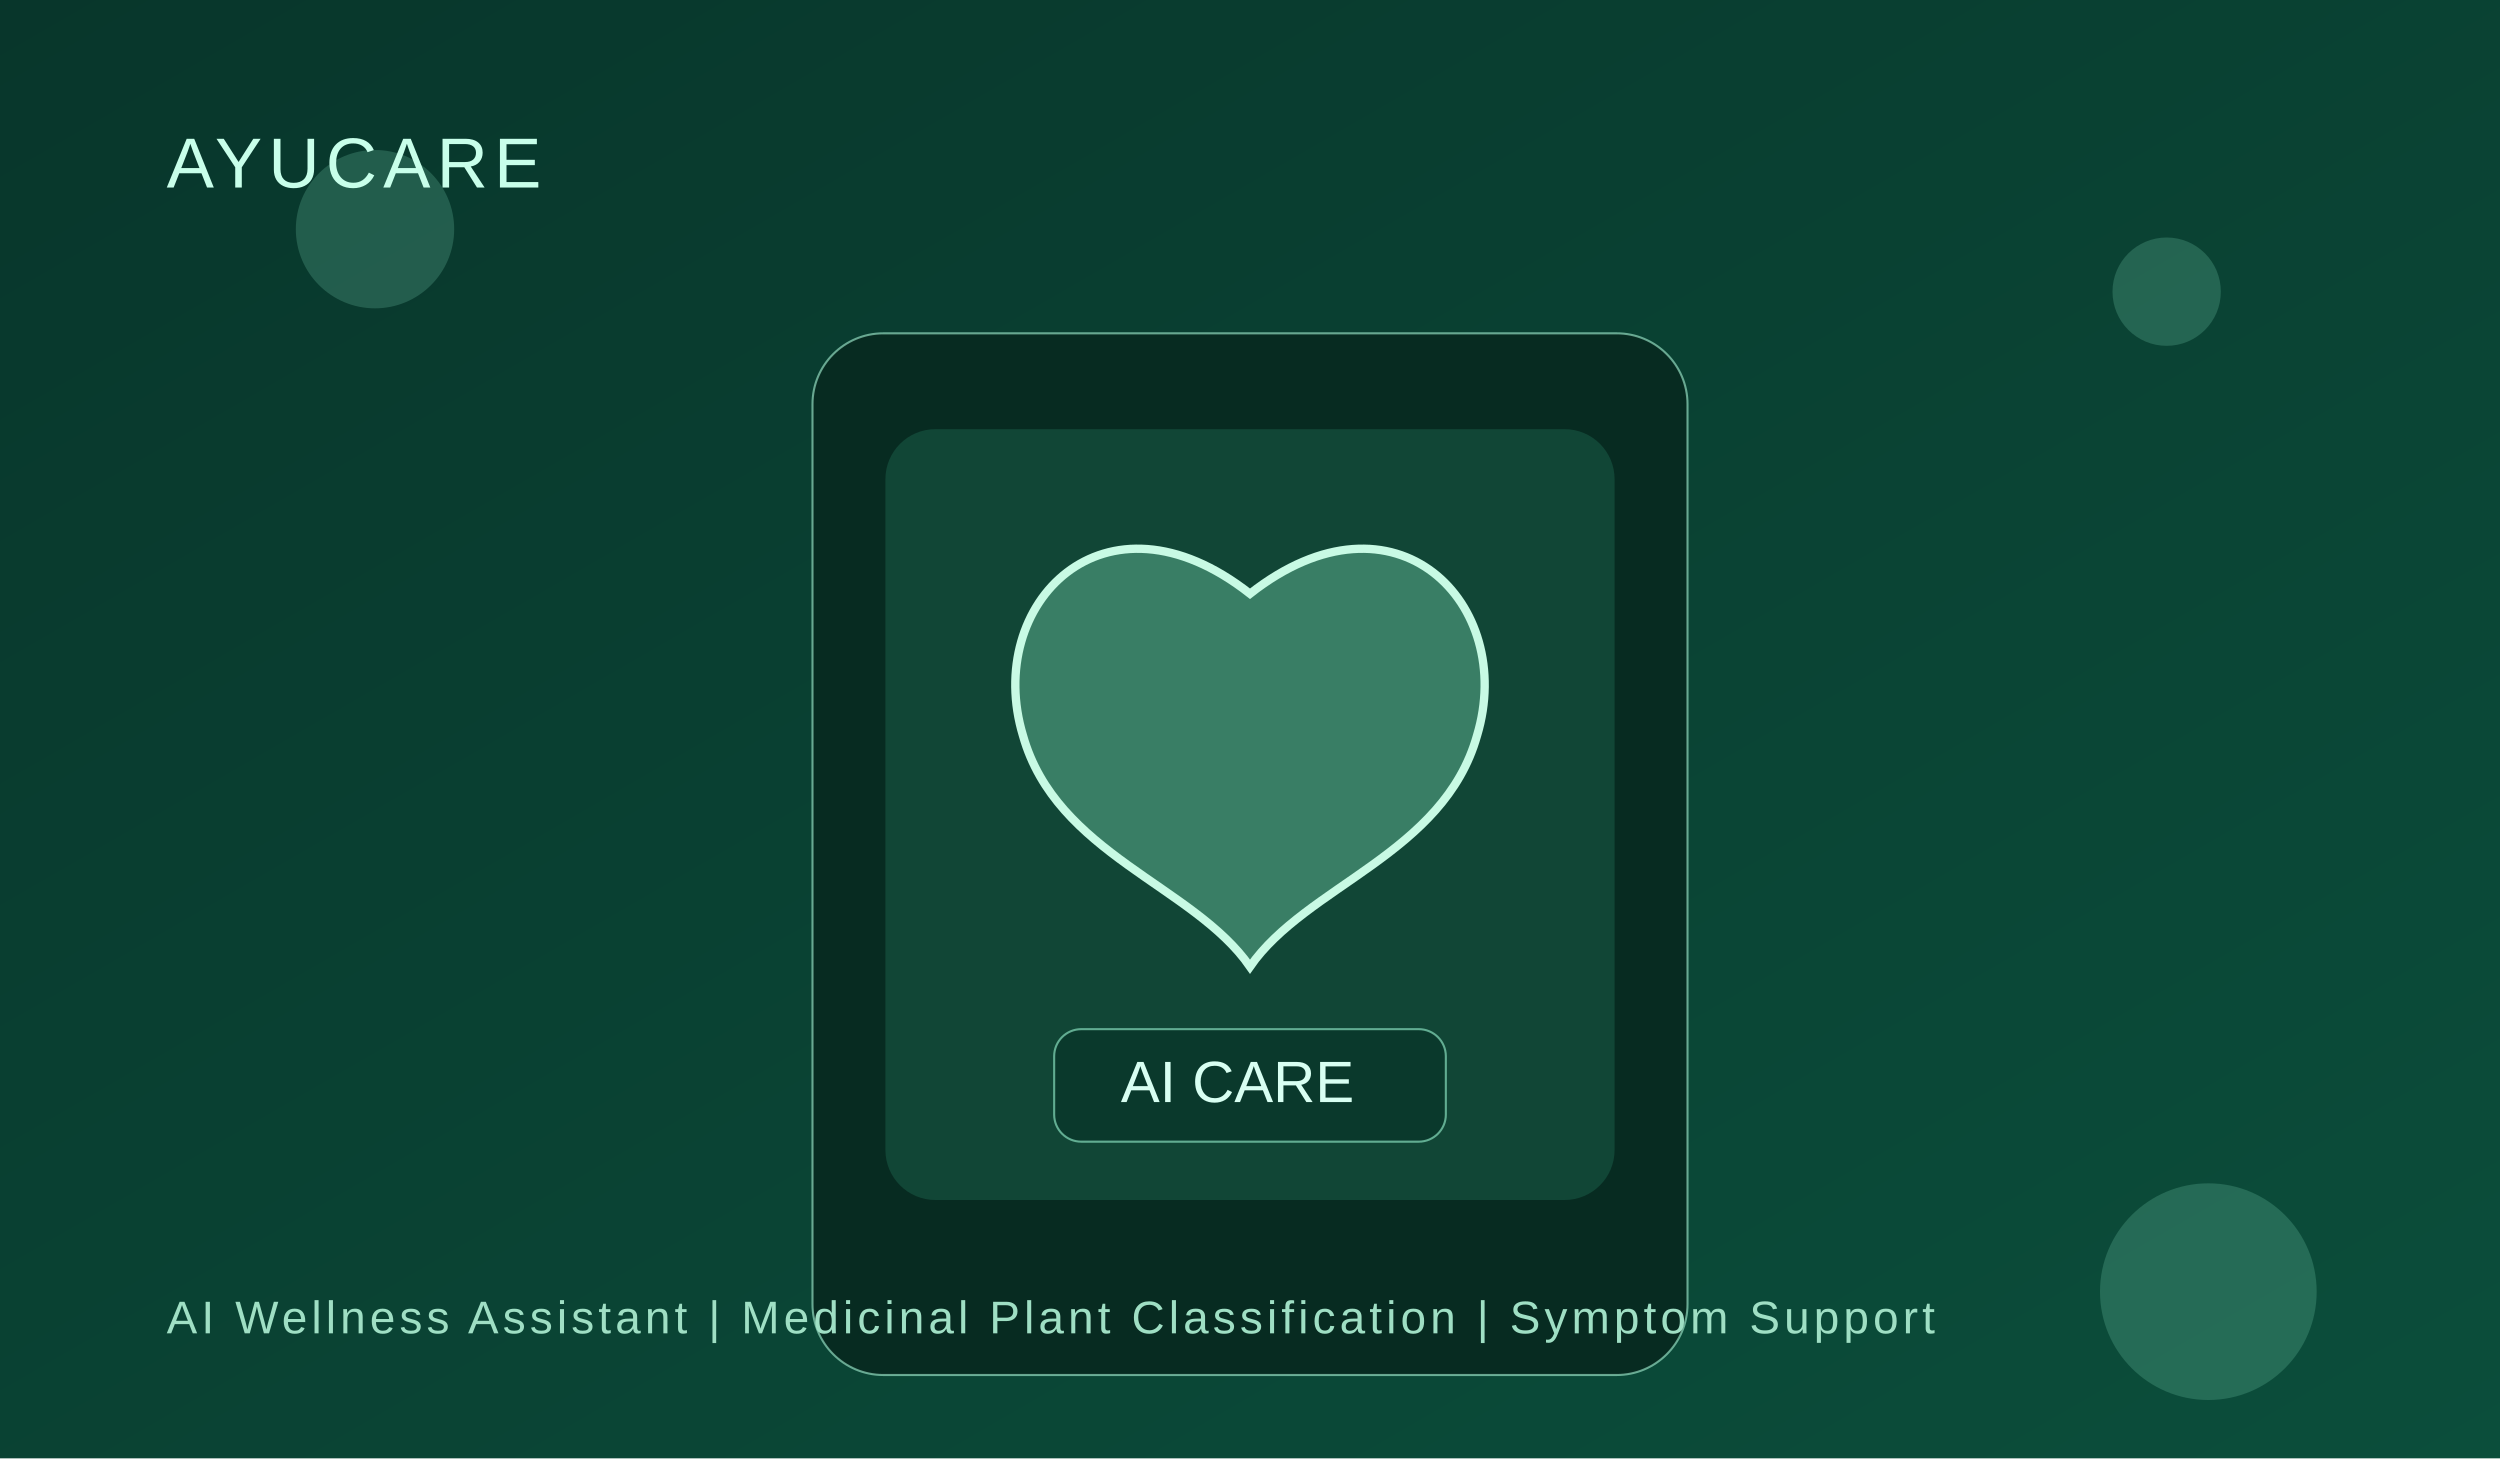
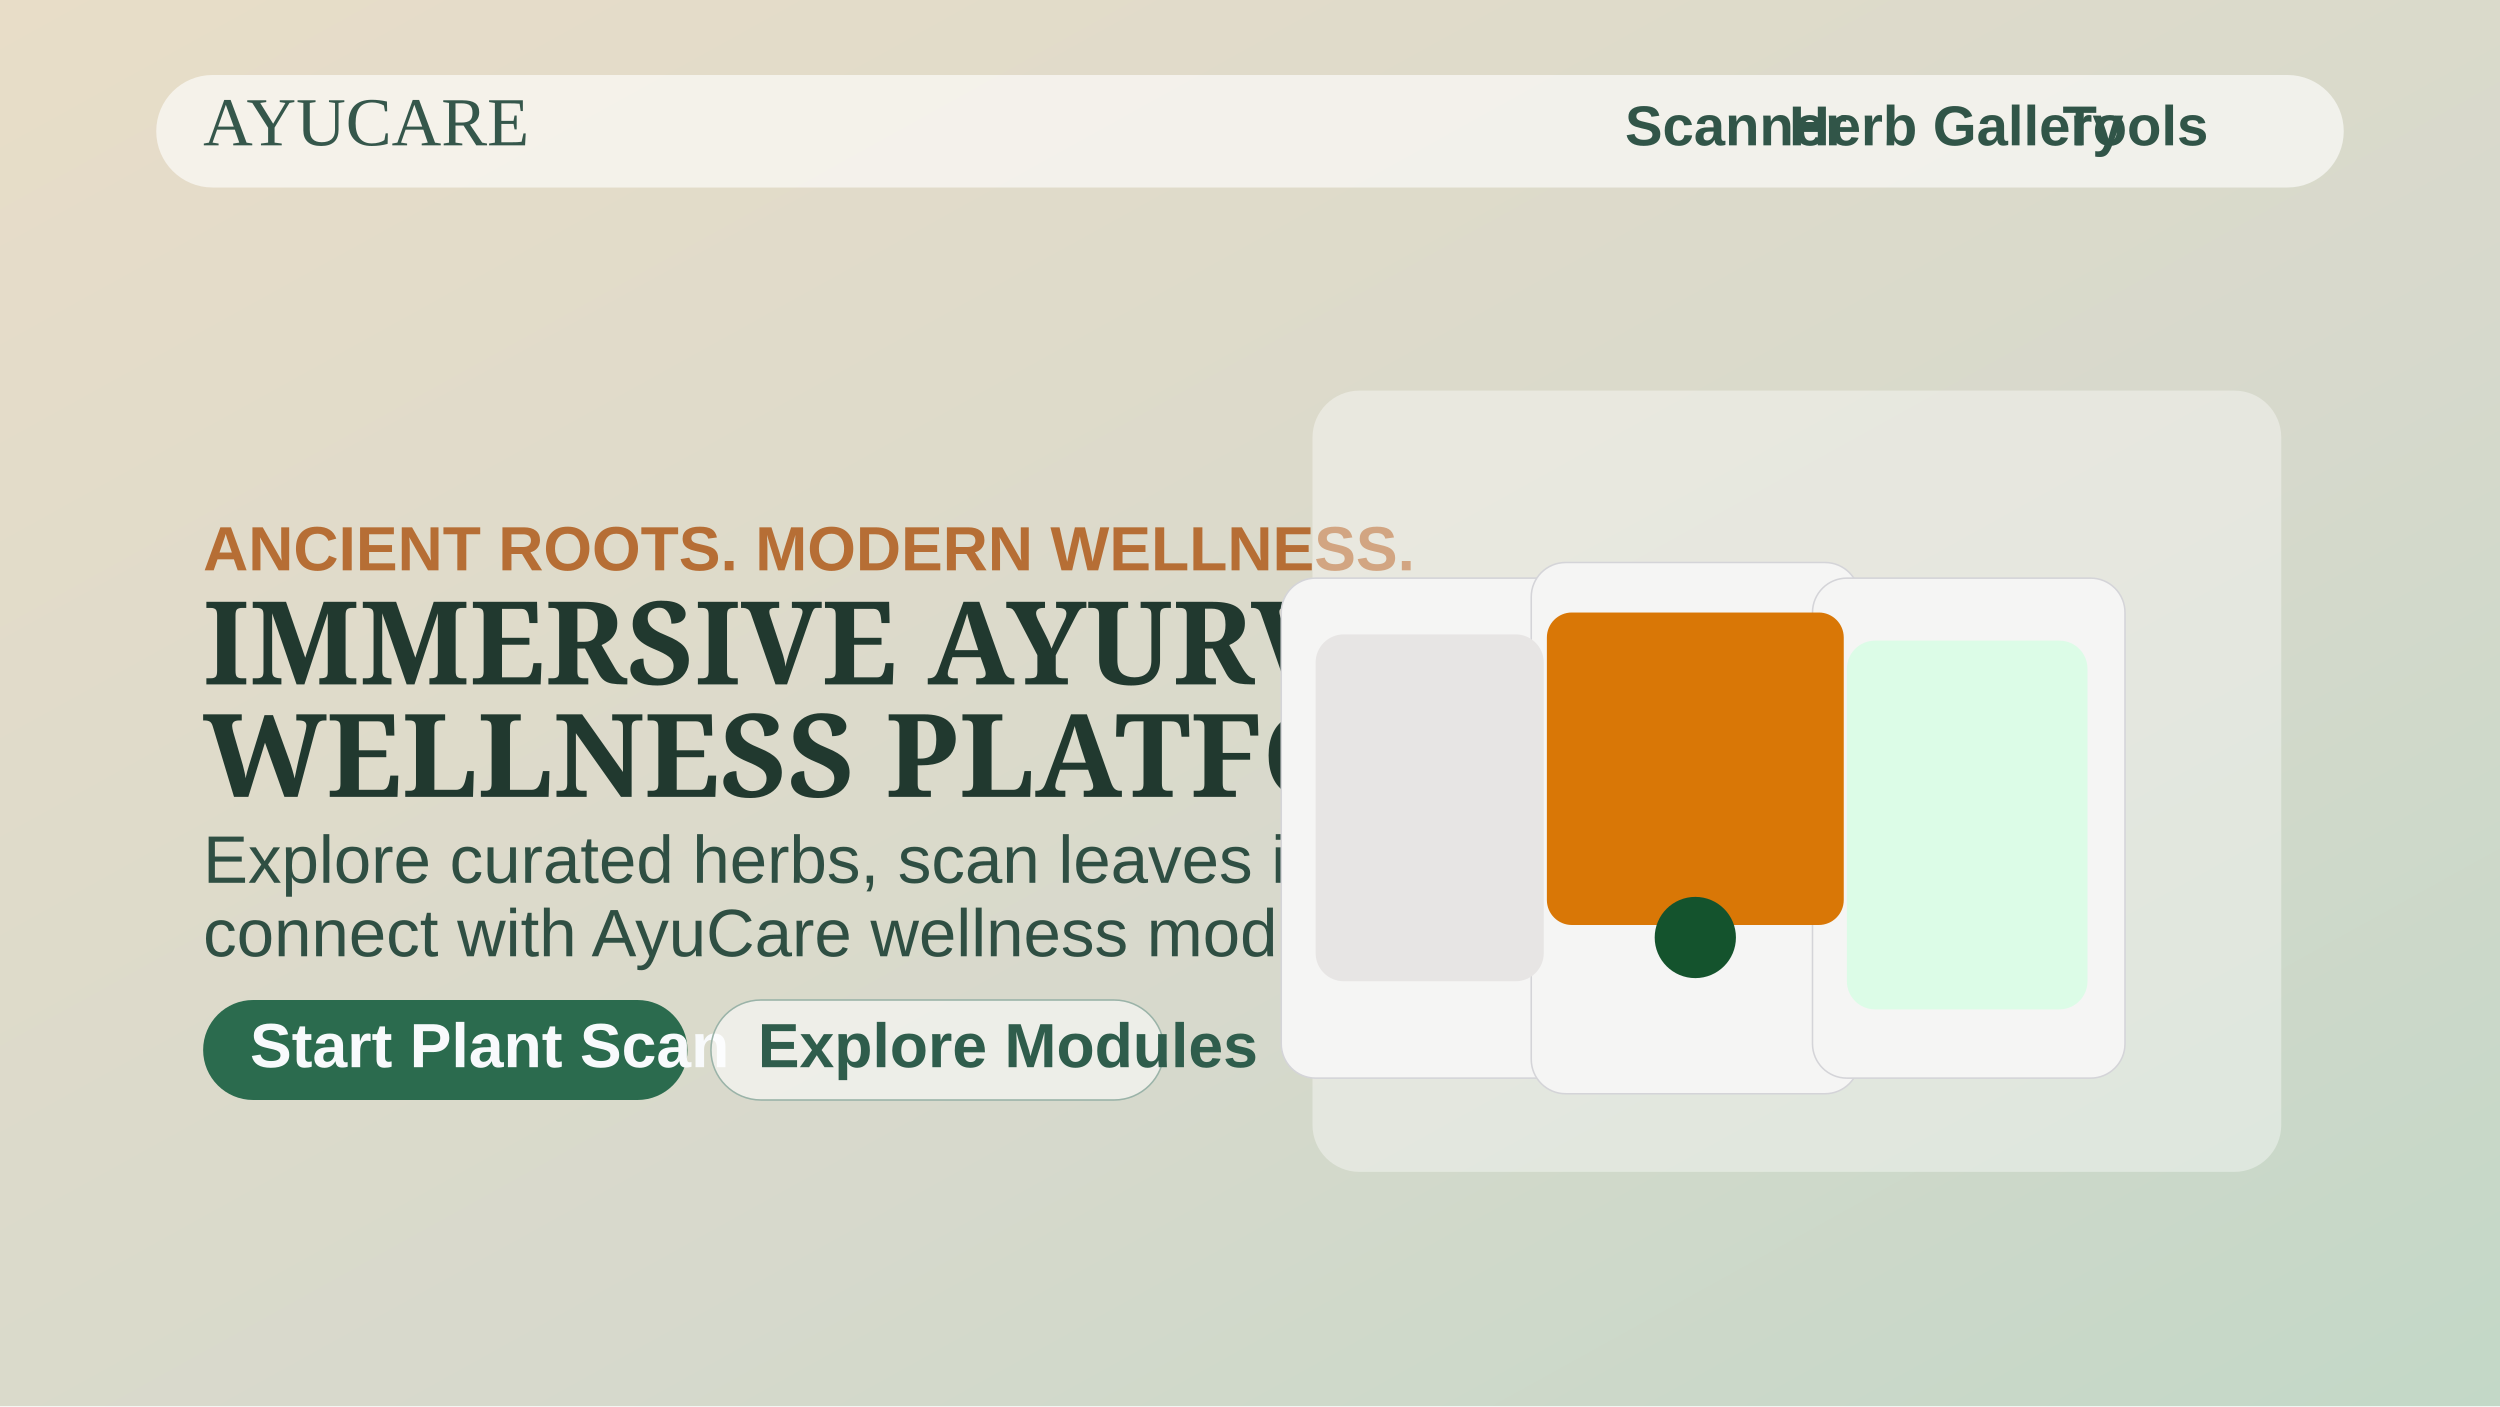
- <svg xmlns="http://www.w3.org/2000/svg" width="1200" height="700" viewBox="0 0 1200 700" role="img" aria-label="AyuCare">
+ <svg xmlns="http://www.w3.org/2000/svg" width="1600" height="900" viewBox="0 0 1600 900">
  <defs>
    <linearGradient id="bg" x1="0" y1="0" x2="1" y2="1">
-       <stop offset="0" stop-color="#08362B" />
-       <stop offset="1" stop-color="#0B4E3B" />
+       <stop offset="0%" stop-color="#e8ddc8" />
+       <stop offset="60%" stop-color="#d7d9cc" />
+       <stop offset="100%" stop-color="#c3d8c7" />
    </linearGradient>
  </defs>
-   <rect width="1200" height="700" fill="url(#bg)" />
-   <g opacity="0.2" fill="#8EEBC8">
-     <circle cx="180" cy="110" r="38" />
-     <circle cx="1060" cy="620" r="52" />
-     <circle cx="1040" cy="140" r="26" />
-   </g>
-   <g transform="translate(260,120)">
-     <rect x="130" y="40" width="420" height="500" rx="34" fill="#072B21" stroke="#A8F5D7" stroke-opacity="0.6" />
-     <rect x="165" y="86" width="350" height="370" rx="24" fill="#114636" />
-     <path d="M340 165C410 110 468 170 449 233C433 290 367 305 340 344C313 305 247 290 231 233C212 170 270 110 340 165Z" fill="#84E6BC" fill-opacity="0.35" stroke="#C8FAE4" stroke-width="4" />
-     <rect x="246" y="374" width="188" height="54" rx="13" fill="#0A392C" stroke="#8FE8C7" stroke-opacity="0.65" />
-     <text x="278" y="409" fill="#D8FFF2" font-size="28" font-family="Segoe UI, Arial, sans-serif">AI CARE</text>
-   </g>
-   <text x="80" y="90" fill="#C8FFEA" font-size="34" font-family="Segoe UI, Arial, sans-serif" letter-spacing="3">AYUCARE</text>
-   <text x="80" y="640" fill="#9FDFC4" font-size="22" font-family="Segoe UI, Arial, sans-serif" letter-spacing="2">AI Wellness Assistant | Medicinal Plant Classification | Symptom Support</text>
+   <rect width="1600" height="900" fill="url(#bg)" />
+   <rect x="100" y="48" width="1400" height="72" rx="36" fill="rgba(255,255,255,0.62)" />
+   <text x="130" y="93" fill="#35574b" font-size="44" font-family="Times New Roman,serif">AYUCARE</text>
+   <text x="1040" y="93" fill="#315548" font-size="36" font-family="Segoe UI,Arial" font-weight="700">Scanner</text>
+   <text x="1145" y="93" fill="#315548" font-size="36" font-family="Segoe UI,Arial" font-weight="700">Herb Gallery</text>
+   <text x="1320" y="93" fill="#315548" font-size="36" font-family="Segoe UI,Arial" font-weight="700">Tools</text>
+   <text x="130" y="365" fill="#b66e35" font-size="40" font-family="Segoe UI,Arial" font-weight="700">ANCIENT ROOTS. MODERN WELLNESS.</text>
+   <text x="130" y="438" fill="#21392f" font-size="74" font-family="Georgia,serif" font-weight="700">IMMERSIVE AYURVEDIC</text>
+   <text x="130" y="510" fill="#21392f" font-size="74" font-family="Georgia,serif" font-weight="700">WELLNESS PLATFORM</text>
+   <text x="130" y="565" fill="#2f4f43" font-size="43" font-family="Segoe UI,Arial">Explore curated herbs, scan leaves in real time, and</text>
+   <text x="130" y="612" fill="#2f4f43" font-size="43" font-family="Segoe UI,Arial">connect with AyuCare wellness modules.</text>
+   <rect x="130" y="640" width="310" height="64" rx="32" fill="#2b6b4e" />
+   <text x="160" y="683" fill="#f8fafc" font-size="40" font-family="Segoe UI,Arial" font-weight="700">Start Plant Scan</text>
+   <rect x="455" y="640" width="290" height="64" rx="32" fill="rgba(255,255,255,0.55)" stroke="#9ab3a8" />
+   <text x="485" y="683" fill="#2f5d4c" font-size="40" font-family="Segoe UI,Arial" font-weight="700">Explore Modules</text>
+   <rect x="840" y="250" width="620" height="500" rx="30" fill="rgba(255,255,255,0.38)" />
+   <rect x="820" y="370" width="190" height="320" rx="22" fill="#f5f5f4" stroke="#d4d4d8" />
+   <rect x="980" y="360" width="210" height="340" rx="22" fill="#f5f5f4" stroke="#d4d4d8" />
+   <rect x="1160" y="370" width="200" height="320" rx="22" fill="#f5f5f4" stroke="#d4d4d8" />
+   <rect x="990" y="392" width="190" height="200" rx="16" fill="#d97706" />
+   <circle cx="1085" cy="600" r="26" fill="#14532d" />
+   <rect x="842" y="406" width="146" height="222" rx="18" fill="#e7e5e4" />
+   <rect x="1182" y="410" width="154" height="236" rx="18" fill="#dcfce7" />
</svg>
